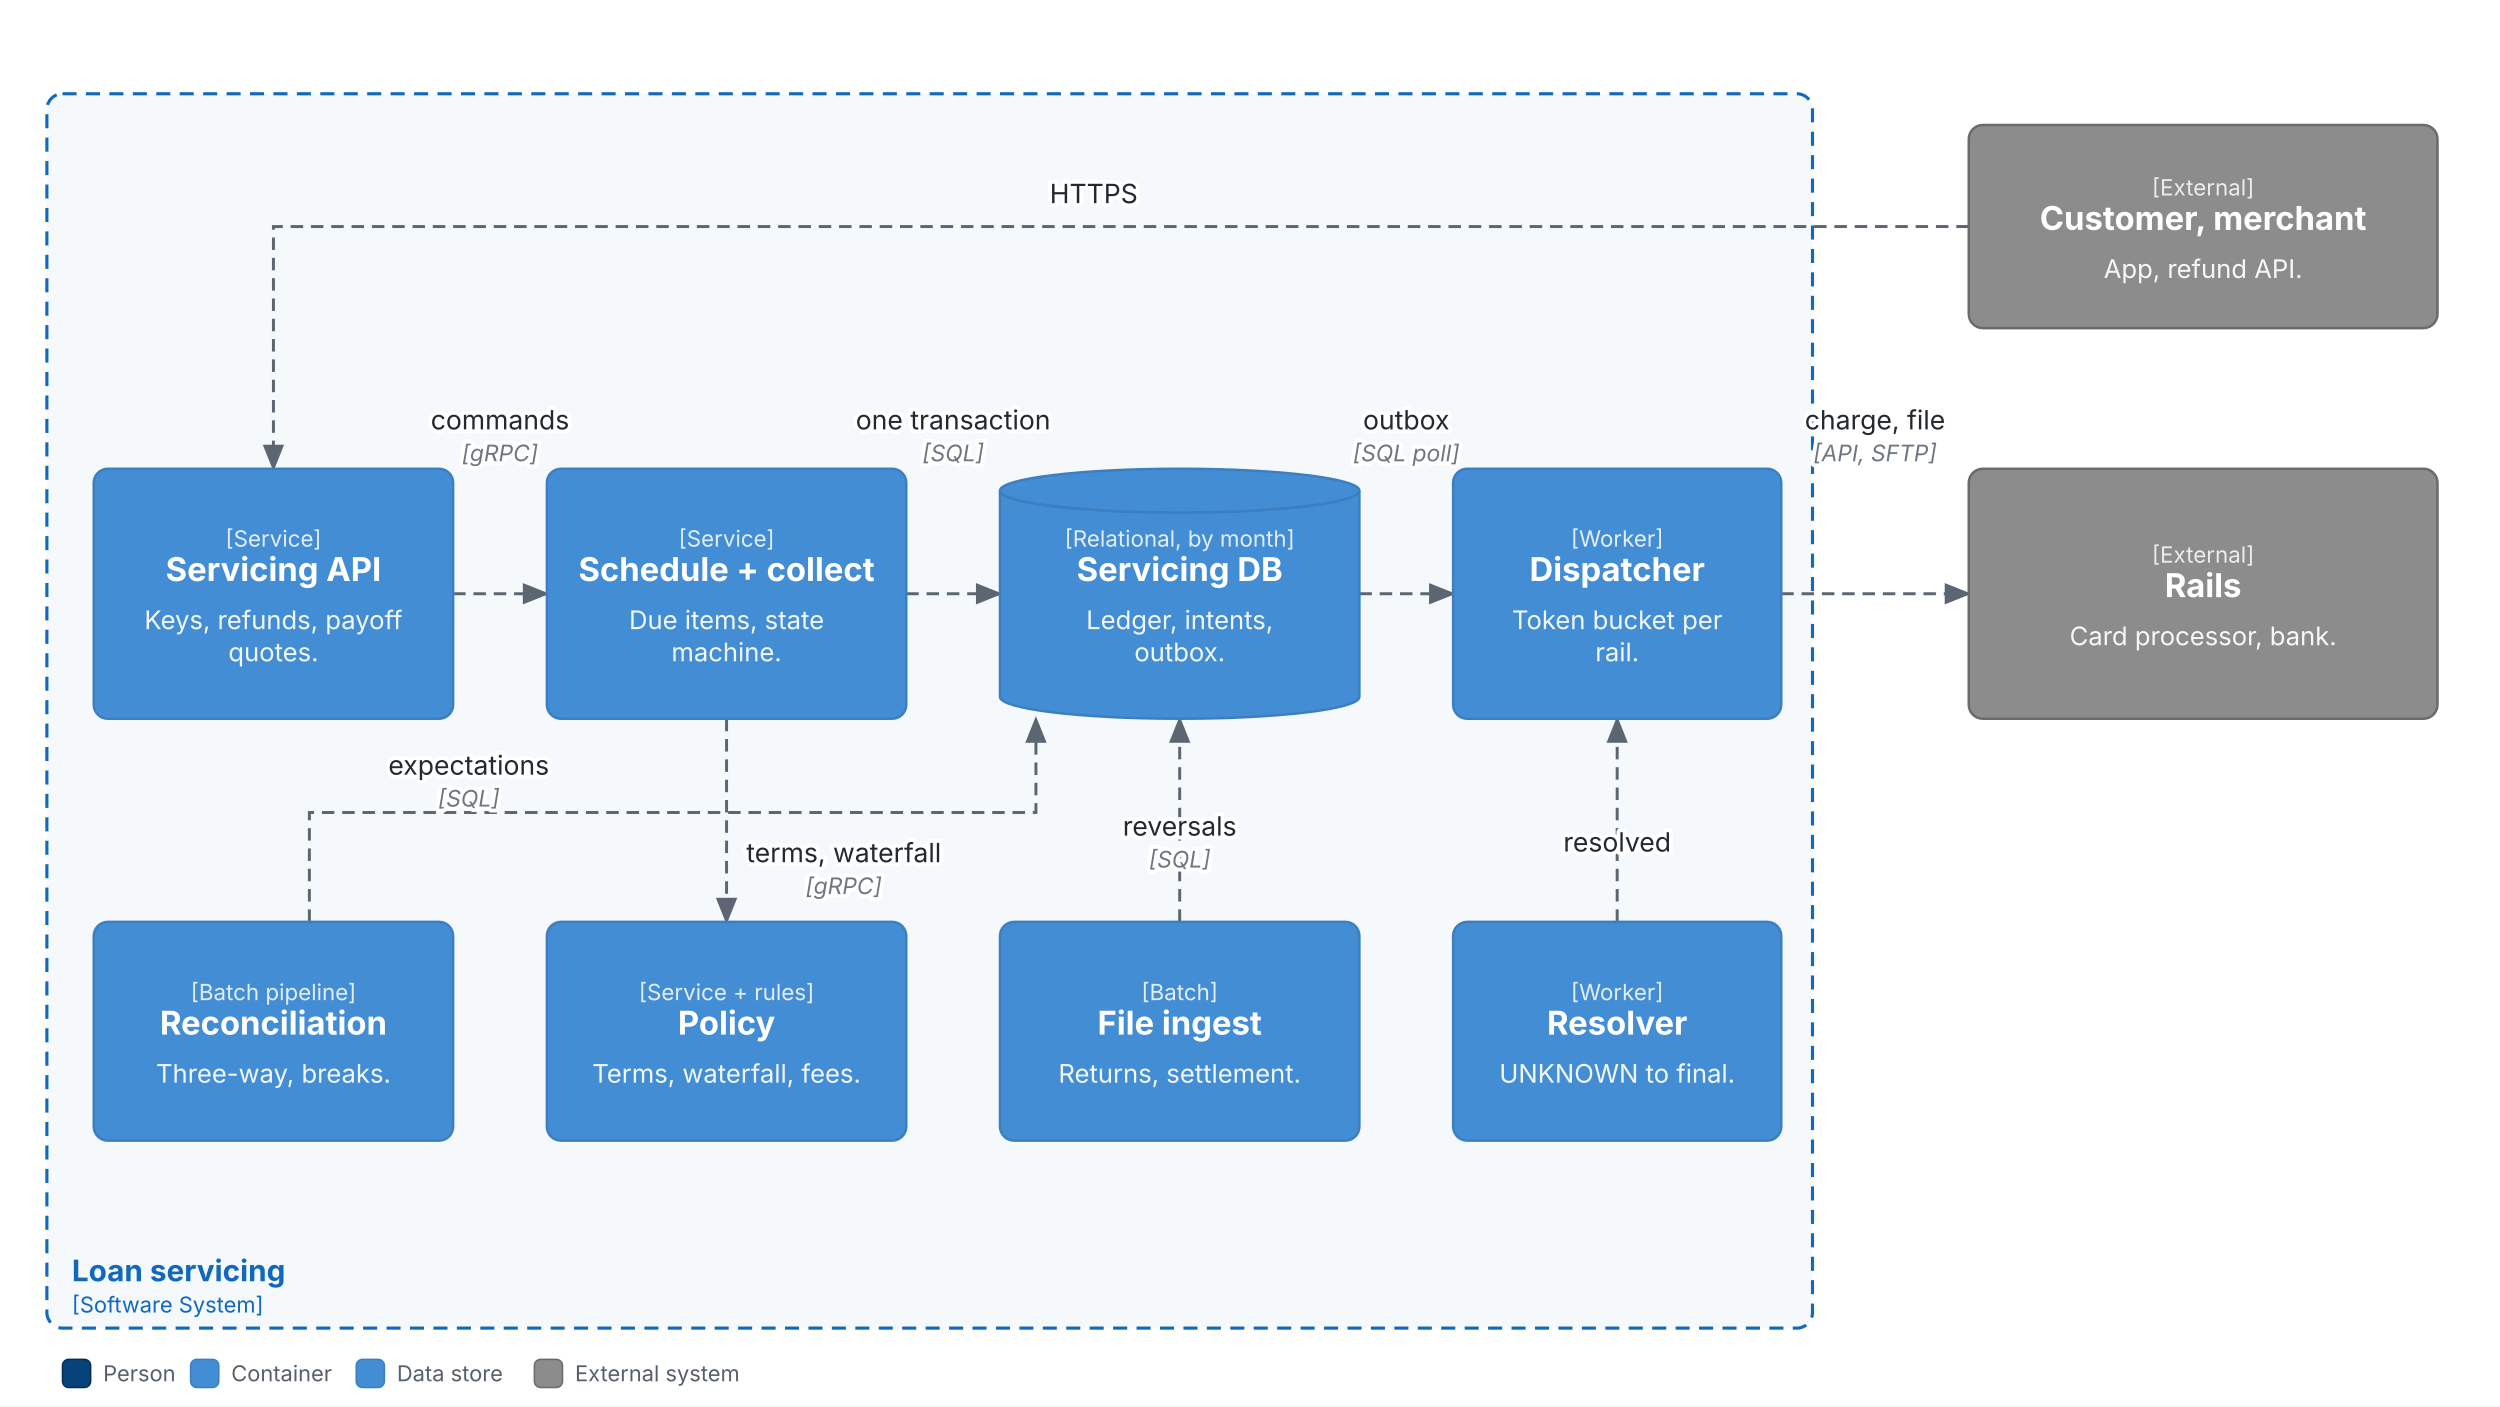
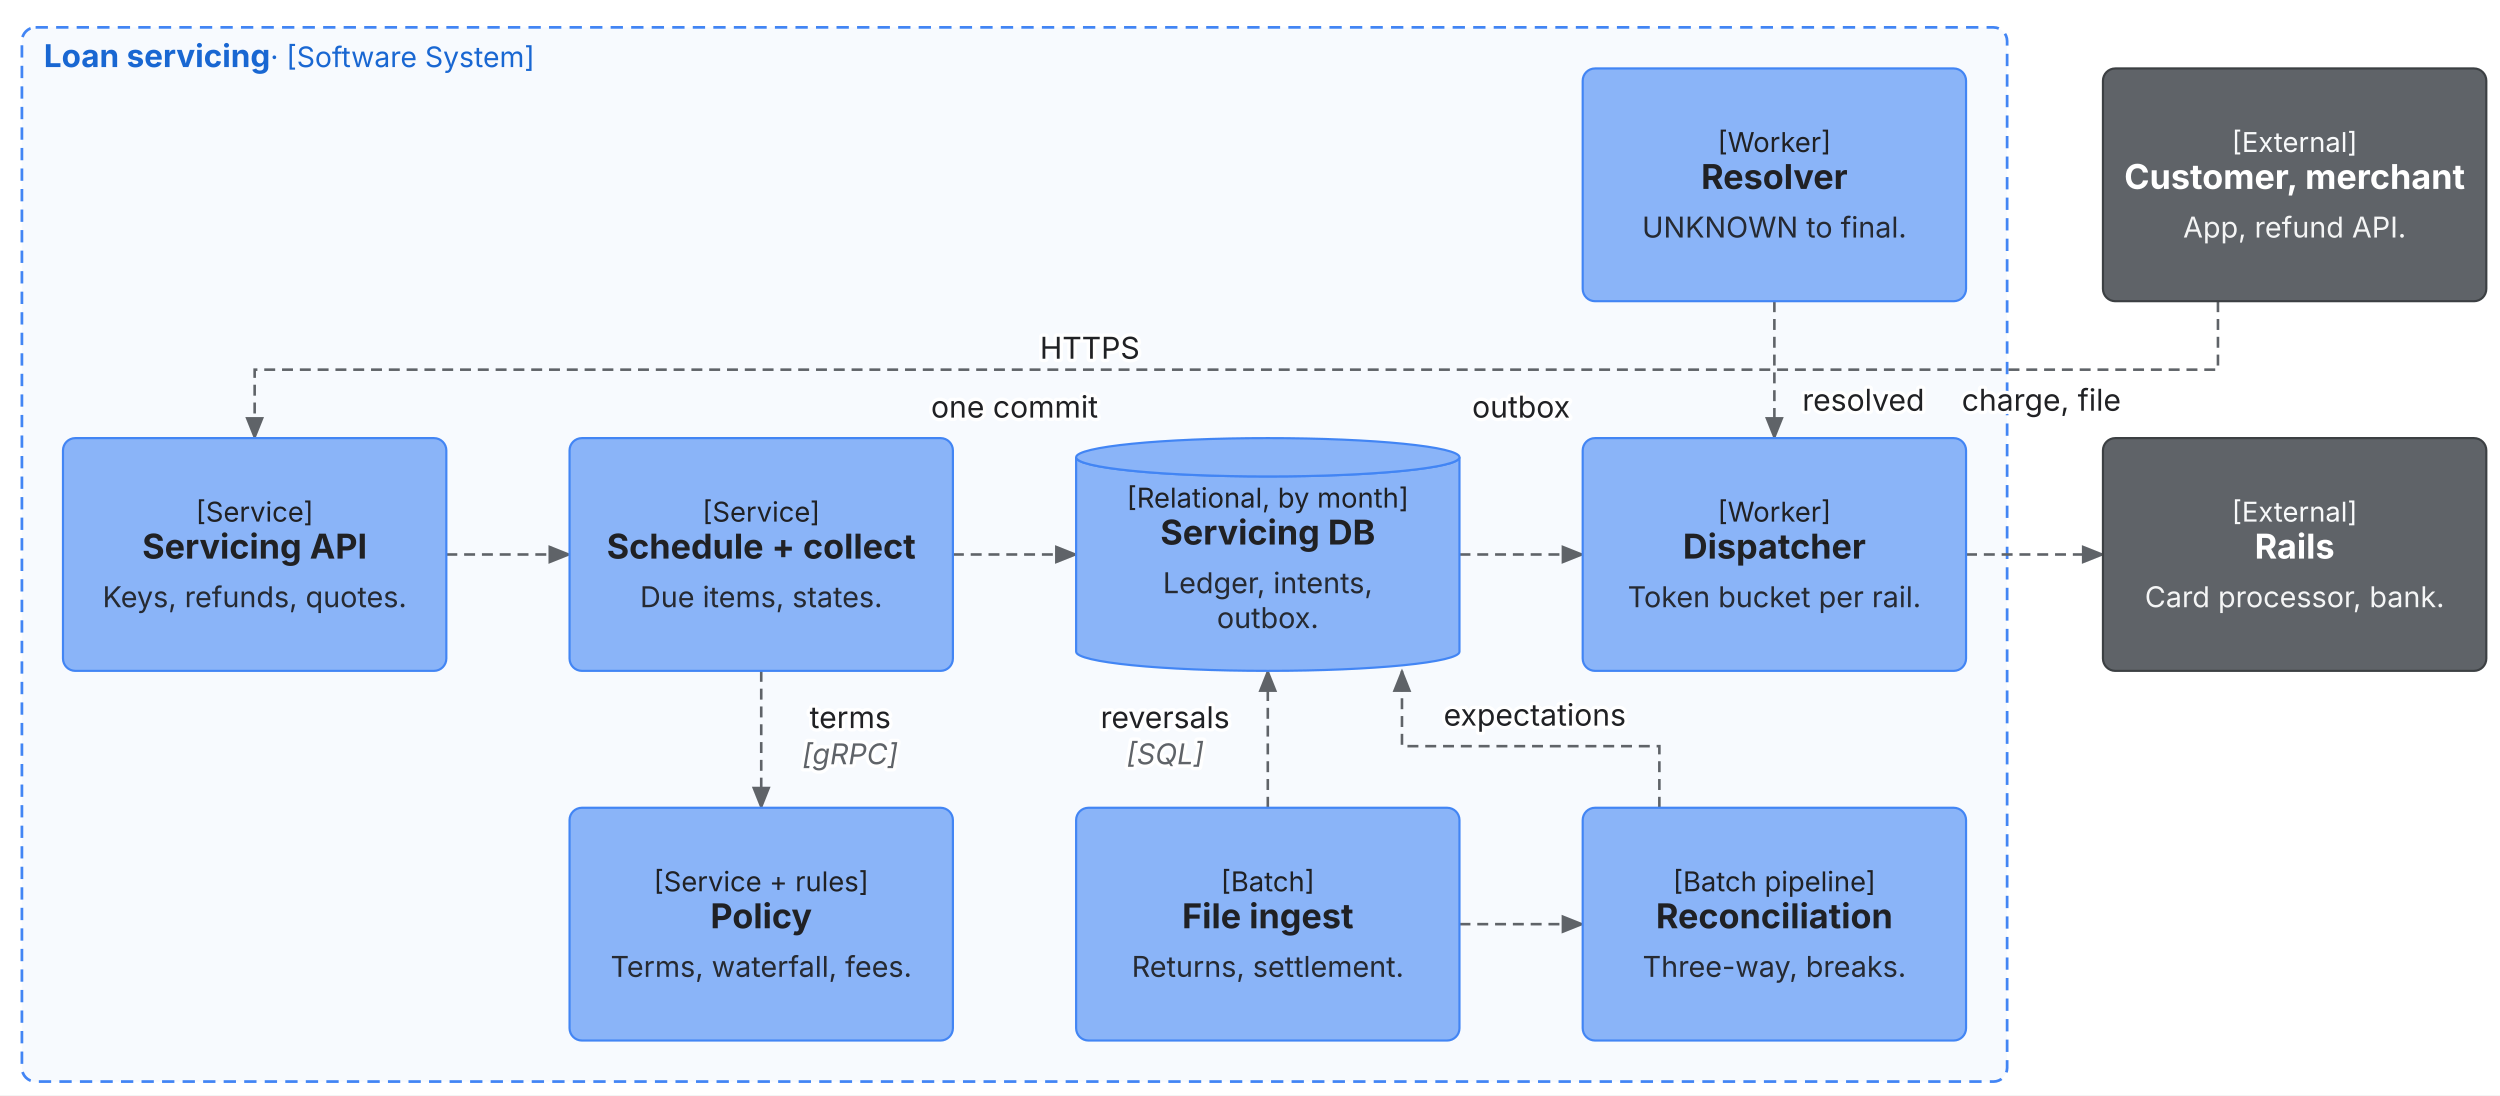
- <svg xmlns="http://www.w3.org/2000/svg" class="c4" viewBox="0 0 1600 900" width="1600" height="900">
+ <svg xmlns="http://www.w3.org/2000/svg" class="c4" viewBox="4 0 1826 800" width="1826" height="800">
  <defs>
    <marker id="c4a" viewBox="0 0 10 10" refX="9" refY="5" markerWidth="9" markerHeight="9" orient="auto">
-       <path d="M0,1 L10,5 L0,9 z" fill="#5b6672" />
+       <path d="M0,1 L10,5 L0,9 z" fill="#5f6368" />
    </marker>
    <marker id="c4a-s" viewBox="0 0 10 10" refX="1" refY="5" markerWidth="9" markerHeight="9" orient="auto">
-       <path d="M10,1 L0,5 L10,9 z" fill="#5b6672" />
+       <path d="M10,1 L0,5 L10,9 z" fill="#5f6368" />
+     </marker>
+     <marker id="c4n" viewBox="0 0 10 10" refX="9" refY="5" markerWidth="7" markerHeight="7" orient="auto">
+       <path d="M0,1 L10,5 L0,9 z" fill="#202124" />
    </marker>
  </defs>
-   <rect width="1600" height="900" fill="#ffffff" />
-   <rect x="30" y="60" width="1130" height="790" rx="10" fill="#1168bd" fill-opacity="0.04" stroke="#1168bd" stroke-width="2" stroke-dasharray="9 6" />
-   <text x="46" y="820" font-family="Inter, Helvetica, Arial, sans-serif" font-size="19" font-weight="700" fill="#1168bd">Loan servicing</text>
-   <text x="46" y="840" font-family="Inter, Helvetica, Arial, sans-serif" font-size="14" fill="#1168bd">[Software System]</text>
-   <path d="M290.0,380.0 L350.0,380.0" fill="none" stroke="#5b6672" stroke-width="1.9" stroke-dasharray="8 5" marker-end="url(#c4a)" />
-   <text x="320.0" y="274.8" text-anchor="middle" font-family="Inter, Helvetica, Arial, sans-serif" font-size="17.0" fill="#24292f" font-style="normal" paint-order="stroke" stroke="#ffffff" stroke-width="5" stroke-linejoin="round">commands</text>
-   <text x="320.0" y="295.2" text-anchor="middle" font-family="Inter, Helvetica, Arial, sans-serif" font-size="14.6" fill="#6e7781" font-style="italic" paint-order="stroke" stroke="#ffffff" stroke-width="5" stroke-linejoin="round">[gRPC]</text>
-   <path d="M580.0,380.0 L640.0,380.0" fill="none" stroke="#5b6672" stroke-width="1.9" stroke-dasharray="8 5" marker-end="url(#c4a)" />
-   <text x="610.0" y="274.8" text-anchor="middle" font-family="Inter, Helvetica, Arial, sans-serif" font-size="17.0" fill="#24292f" font-style="normal" paint-order="stroke" stroke="#ffffff" stroke-width="5" stroke-linejoin="round">one transaction</text>
-   <text x="610.0" y="295.2" text-anchor="middle" font-family="Inter, Helvetica, Arial, sans-serif" font-size="14.6" fill="#6e7781" font-style="italic" paint-order="stroke" stroke="#ffffff" stroke-width="5" stroke-linejoin="round">[SQL]</text>
-   <path d="M870.0,380.0 L930.0,380.0" fill="none" stroke="#5b6672" stroke-width="1.9" stroke-dasharray="8 5" marker-end="url(#c4a)" />
-   <text x="900.0" y="274.8" text-anchor="middle" font-family="Inter, Helvetica, Arial, sans-serif" font-size="17.0" fill="#24292f" font-style="normal" paint-order="stroke" stroke="#ffffff" stroke-width="5" stroke-linejoin="round">outbox</text>
-   <text x="900.0" y="295.2" text-anchor="middle" font-family="Inter, Helvetica, Arial, sans-serif" font-size="14.6" fill="#6e7781" font-style="italic" paint-order="stroke" stroke="#ffffff" stroke-width="5" stroke-linejoin="round">[SQL poll]</text>
-   <path d="M1140.0,380.0 L1260.0,380.0" fill="none" stroke="#5b6672" stroke-width="1.9" stroke-dasharray="8 5" marker-end="url(#c4a)" />
-   <text x="1200.0" y="274.8" text-anchor="middle" font-family="Inter, Helvetica, Arial, sans-serif" font-size="17.0" fill="#24292f" font-style="normal" paint-order="stroke" stroke="#ffffff" stroke-width="5" stroke-linejoin="round">charge, file</text>
-   <text x="1200.0" y="295.2" text-anchor="middle" font-family="Inter, Helvetica, Arial, sans-serif" font-size="14.6" fill="#6e7781" font-style="italic" paint-order="stroke" stroke="#ffffff" stroke-width="5" stroke-linejoin="round">[API, SFTP]</text>
-   <path d="M465.0,460.0 L465.0,590.0" fill="none" stroke="#5b6672" stroke-width="1.9" stroke-dasharray="8 5" marker-end="url(#c4a)" />
-   <text x="540.0" y="551.8" text-anchor="middle" font-family="Inter, Helvetica, Arial, sans-serif" font-size="17.0" fill="#24292f" font-style="normal" paint-order="stroke" stroke="#ffffff" stroke-width="5" stroke-linejoin="round">terms, waterfall</text>
-   <text x="540.0" y="572.2" text-anchor="middle" font-family="Inter, Helvetica, Arial, sans-serif" font-size="14.6" fill="#6e7781" font-style="italic" paint-order="stroke" stroke="#ffffff" stroke-width="5" stroke-linejoin="round">[gRPC]</text>
-   <path d="M755.0,590.0 L755.0,460.0" fill="none" stroke="#5b6672" stroke-width="1.9" stroke-dasharray="8 5" marker-end="url(#c4a)" />
-   <text x="755.0" y="534.8" text-anchor="middle" font-family="Inter, Helvetica, Arial, sans-serif" font-size="17.0" fill="#24292f" font-style="normal" paint-order="stroke" stroke="#ffffff" stroke-width="5" stroke-linejoin="round">reversals</text>
-   <text x="755.0" y="555.2" text-anchor="middle" font-family="Inter, Helvetica, Arial, sans-serif" font-size="14.6" fill="#6e7781" font-style="italic" paint-order="stroke" stroke="#ffffff" stroke-width="5" stroke-linejoin="round">[SQL]</text>
-   <path d="M1035.0,590.0 L1035.0,460.0" fill="none" stroke="#5b6672" stroke-width="1.9" stroke-dasharray="8 5" marker-end="url(#c4a)" />
-   <text x="1035.0" y="545.0" text-anchor="middle" font-family="Inter, Helvetica, Arial, sans-serif" font-size="17.0" fill="#24292f" font-style="normal" paint-order="stroke" stroke="#ffffff" stroke-width="5" stroke-linejoin="round">resolved</text>
-   <path d="M198.0,590.0 L198.0,520.0 L663.0,520.0 L663.0,460.0" fill="none" stroke="#5b6672" stroke-width="1.9" stroke-dasharray="8 5" marker-end="url(#c4a)" />
-   <text x="300.0" y="495.8" text-anchor="middle" font-family="Inter, Helvetica, Arial, sans-serif" font-size="17.0" fill="#24292f" font-style="normal" paint-order="stroke" stroke="#ffffff" stroke-width="5" stroke-linejoin="round">expectations</text>
-   <text x="300.0" y="516.2" text-anchor="middle" font-family="Inter, Helvetica, Arial, sans-serif" font-size="14.6" fill="#6e7781" font-style="italic" paint-order="stroke" stroke="#ffffff" stroke-width="5" stroke-linejoin="round">[SQL]</text>
-   <path d="M1260.0,145.0 L175.0,145.0 L175.0,300.0" fill="none" stroke="#5b6672" stroke-width="1.9" stroke-dasharray="8 5" marker-end="url(#c4a)" />
-   <text x="700.0" y="130.0" text-anchor="middle" font-family="Inter, Helvetica, Arial, sans-serif" font-size="17.0" fill="#24292f" font-style="normal" paint-order="stroke" stroke="#ffffff" stroke-width="5" stroke-linejoin="round">HTTPS</text>
-   <rect x="60" y="300" width="230" height="160" rx="9" fill="#438dd5" stroke="#3c7fc0" stroke-width="1.6" />
-   <text x="175.0" y="349.805" text-anchor="middle" font-family="Inter, Helvetica, Arial, sans-serif" font-size="14.3" fill="#e3eefa">[Service]</text>
-   <text x="175.0" y="371.855" text-anchor="middle" font-family="Inter, Helvetica, Arial, sans-serif" font-size="21" font-weight="700" fill="#ffffff">Servicing API</text>
-   <text x="175.0" y="402.635" text-anchor="middle" font-family="Inter, Helvetica, Arial, sans-serif" font-size="16.4" fill="#ffffff" fill-opacity="0.93">Keys, refunds, payoff</text>
-   <text x="175.0" y="423.215" text-anchor="middle" font-family="Inter, Helvetica, Arial, sans-serif" font-size="16.4" fill="#ffffff" fill-opacity="0.93">quotes.</text>
-   <rect x="350" y="300" width="230" height="160" rx="9" fill="#438dd5" stroke="#3c7fc0" stroke-width="1.6" />
-   <text x="465.0" y="349.805" text-anchor="middle" font-family="Inter, Helvetica, Arial, sans-serif" font-size="14.3" fill="#e3eefa">[Service]</text>
-   <text x="465.0" y="371.855" text-anchor="middle" font-family="Inter, Helvetica, Arial, sans-serif" font-size="21" font-weight="700" fill="#ffffff">Schedule + collect</text>
-   <text x="465.0" y="402.635" text-anchor="middle" font-family="Inter, Helvetica, Arial, sans-serif" font-size="16.4" fill="#ffffff" fill-opacity="0.93">Due items, state</text>
-   <text x="465.0" y="423.215" text-anchor="middle" font-family="Inter, Helvetica, Arial, sans-serif" font-size="16.4" fill="#ffffff" fill-opacity="0.93">machine.</text>
-   <path d="M640,314 a115.0,14 0 0,0 230,0 v132 a115.0,14 0 0,1 -230,0 z" fill="#438dd5" stroke="#3c7fc0" stroke-width="1.6" />
-   <ellipse cx="755.0" cy="314" rx="115.0" ry="14" fill="#438dd5" stroke="#3c7fc0" stroke-width="1.6" />
-   <text x="755.0" y="349.805" text-anchor="middle" font-family="Inter, Helvetica, Arial, sans-serif" font-size="14.3" fill="#e3eefa">[Relational, by month]</text>
-   <text x="755.0" y="371.855" text-anchor="middle" font-family="Inter, Helvetica, Arial, sans-serif" font-size="21" font-weight="700" fill="#ffffff">Servicing DB</text>
-   <text x="755.0" y="402.635" text-anchor="middle" font-family="Inter, Helvetica, Arial, sans-serif" font-size="16.4" fill="#ffffff" fill-opacity="0.93">Ledger, intents,</text>
-   <text x="755.0" y="423.215" text-anchor="middle" font-family="Inter, Helvetica, Arial, sans-serif" font-size="16.4" fill="#ffffff" fill-opacity="0.93">outbox.</text>
-   <rect x="930" y="300" width="210" height="160" rx="9" fill="#438dd5" stroke="#3c7fc0" stroke-width="1.6" />
-   <text x="1035.0" y="349.805" text-anchor="middle" font-family="Inter, Helvetica, Arial, sans-serif" font-size="14.3" fill="#e3eefa">[Worker]</text>
-   <text x="1035.0" y="371.855" text-anchor="middle" font-family="Inter, Helvetica, Arial, sans-serif" font-size="21" font-weight="700" fill="#ffffff">Dispatcher</text>
-   <text x="1035.0" y="402.635" text-anchor="middle" font-family="Inter, Helvetica, Arial, sans-serif" font-size="16.4" fill="#ffffff" fill-opacity="0.93">Token bucket per</text>
-   <text x="1035.0" y="423.215" text-anchor="middle" font-family="Inter, Helvetica, Arial, sans-serif" font-size="16.4" fill="#ffffff" fill-opacity="0.93">rail.</text>
-   <rect x="350" y="590" width="230" height="140" rx="9" fill="#438dd5" stroke="#3c7fc0" stroke-width="1.6" />
-   <text x="465.0" y="640.095" text-anchor="middle" font-family="Inter, Helvetica, Arial, sans-serif" font-size="14.3" fill="#e3eefa">[Service + rules]</text>
-   <text x="465.0" y="662.145" text-anchor="middle" font-family="Inter, Helvetica, Arial, sans-serif" font-size="21" font-weight="700" fill="#ffffff">Policy</text>
-   <text x="465.0" y="692.925" text-anchor="middle" font-family="Inter, Helvetica, Arial, sans-serif" font-size="16.4" fill="#ffffff" fill-opacity="0.93">Terms, waterfall, fees.</text>
-   <rect x="640" y="590" width="230" height="140" rx="9" fill="#438dd5" stroke="#3c7fc0" stroke-width="1.6" />
-   <text x="755.0" y="640.095" text-anchor="middle" font-family="Inter, Helvetica, Arial, sans-serif" font-size="14.3" fill="#e3eefa">[Batch]</text>
-   <text x="755.0" y="662.145" text-anchor="middle" font-family="Inter, Helvetica, Arial, sans-serif" font-size="21" font-weight="700" fill="#ffffff">File ingest</text>
-   <text x="755.0" y="692.925" text-anchor="middle" font-family="Inter, Helvetica, Arial, sans-serif" font-size="16.4" fill="#ffffff" fill-opacity="0.93">Returns, settlement.</text>
-   <rect x="930" y="590" width="210" height="140" rx="9" fill="#438dd5" stroke="#3c7fc0" stroke-width="1.6" />
-   <text x="1035.0" y="640.095" text-anchor="middle" font-family="Inter, Helvetica, Arial, sans-serif" font-size="14.3" fill="#e3eefa">[Worker]</text>
-   <text x="1035.0" y="662.145" text-anchor="middle" font-family="Inter, Helvetica, Arial, sans-serif" font-size="21" font-weight="700" fill="#ffffff">Resolver</text>
-   <text x="1035.0" y="692.925" text-anchor="middle" font-family="Inter, Helvetica, Arial, sans-serif" font-size="16.4" fill="#ffffff" fill-opacity="0.93">UNKNOWN to final.</text>
-   <rect x="60" y="590" width="230" height="140" rx="9" fill="#438dd5" stroke="#3c7fc0" stroke-width="1.6" />
-   <text x="175.0" y="640.095" text-anchor="middle" font-family="Inter, Helvetica, Arial, sans-serif" font-size="14.3" fill="#e3eefa">[Batch pipeline]</text>
-   <text x="175.0" y="662.145" text-anchor="middle" font-family="Inter, Helvetica, Arial, sans-serif" font-size="21" font-weight="700" fill="#ffffff">Reconciliation</text>
-   <text x="175.0" y="692.925" text-anchor="middle" font-family="Inter, Helvetica, Arial, sans-serif" font-size="16.4" fill="#ffffff" fill-opacity="0.93">Three-way, breaks.</text>
-   <rect x="1260" y="300" width="300" height="160" rx="9" fill="#8c8c8c" stroke="#6b6b6b" stroke-width="1.6" />
-   <text x="1410.0" y="360.095" text-anchor="middle" font-family="Inter, Helvetica, Arial, sans-serif" font-size="14.3" fill="#ececec">[External]</text>
-   <text x="1410.0" y="382.145" text-anchor="middle" font-family="Inter, Helvetica, Arial, sans-serif" font-size="21" font-weight="700" fill="#ffffff">Rails</text>
-   <text x="1410.0" y="412.925" text-anchor="middle" font-family="Inter, Helvetica, Arial, sans-serif" font-size="16.4" fill="#ffffff" fill-opacity="0.93">Card processor, bank.</text>
-   <rect x="1260" y="80" width="300" height="130" rx="9" fill="#8c8c8c" stroke="#6b6b6b" stroke-width="1.6" />
-   <text x="1410.0" y="125.095" text-anchor="middle" font-family="Inter, Helvetica, Arial, sans-serif" font-size="14.3" fill="#ececec">[External]</text>
-   <text x="1410.0" y="147.145" text-anchor="middle" font-family="Inter, Helvetica, Arial, sans-serif" font-size="21" font-weight="700" fill="#ffffff">Customer, merchant</text>
-   <text x="1410.0" y="177.925" text-anchor="middle" font-family="Inter, Helvetica, Arial, sans-serif" font-size="16.4" fill="#ffffff" fill-opacity="0.93">App, refund API.</text>
-   <rect x="40" y="870" width="18" height="18" rx="4" fill="#08427b" stroke="#052e56" />
-   <text x="66" y="884" font-family="Inter, Helvetica, Arial, sans-serif" font-size="14" fill="#57606a">Person</text>
-   <rect x="122" y="870" width="18" height="18" rx="4" fill="#438dd5" stroke="#3c7fc0" />
-   <text x="148" y="884" font-family="Inter, Helvetica, Arial, sans-serif" font-size="14" fill="#57606a">Container</text>
-   <rect x="228" y="870" width="18" height="18" rx="4" fill="#438dd5" stroke="#3c7fc0" />
-   <text x="254" y="884" font-family="Inter, Helvetica, Arial, sans-serif" font-size="14" fill="#57606a">Data store</text>
-   <rect x="342" y="870" width="18" height="18" rx="4" fill="#8c8c8c" stroke="#6b6b6b" />
-   <text x="368" y="884" font-family="Inter, Helvetica, Arial, sans-serif" font-size="14" fill="#57606a">External system</text>
+   <rect x="4" y="0" width="1826" height="800" fill="#ffffff" />
+   <rect x="20" y="20" width="1450" height="770" rx="10" fill="#4285f4" fill-opacity="0.04" stroke="#4285f4" stroke-width="2" stroke-dasharray="9 6" />
+   <text x="36" y="49" text-anchor="start" font-family="Inter, Roboto, sans-serif" font-size="23" font-weight="700" fill="#1967D2">Loan servicing<tspan font-weight="400" font-size="20.7"> · [Software System]</tspan>
+   </text>
+   <g data-k="e:0">
+     <path d="M1624.0,220.0 L1624.0,270.0 L190.0,270.0 L190.0,320.0" fill="none" stroke="#5f6368" stroke-width="1.9" stroke-dasharray="8 5" marker-end="url(#c4a)" />
+     <text x="800.0" y="262.0" text-anchor="middle" font-family="Inter, Roboto, sans-serif" font-size="22.0" fill="#202124" font-style="normal" paint-order="stroke" stroke="#ffffff" stroke-width="5" stroke-linejoin="round">HTTPS</text>
+   </g>
+   <g data-k="e:1">
+     <path d="M330.0,405.0 L420.0,405.0" fill="none" stroke="#5f6368" stroke-width="1.9" stroke-dasharray="8 5" marker-end="url(#c4a)" />
+   </g>
+   <g data-k="e:2">
+     <path d="M700.0,405.0 L790.0,405.0" fill="none" stroke="#5f6368" stroke-width="1.9" stroke-dasharray="8 5" marker-end="url(#c4a)" />
+     <text x="745.0" y="305.0" text-anchor="middle" font-family="Inter, Roboto, sans-serif" font-size="22.0" fill="#202124" font-style="normal" paint-order="stroke" stroke="#ffffff" stroke-width="5" stroke-linejoin="round">one commit</text>
+   </g>
+   <g data-k="e:3">
+     <path d="M1070.0,405.0 L1160.0,405.0" fill="none" stroke="#5f6368" stroke-width="1.9" stroke-dasharray="8 5" marker-end="url(#c4a)" />
+     <text x="1115.0" y="305.0" text-anchor="middle" font-family="Inter, Roboto, sans-serif" font-size="22.0" fill="#202124" font-style="normal" paint-order="stroke" stroke="#ffffff" stroke-width="5" stroke-linejoin="round">outbox</text>
+   </g>
+   <g data-k="e:4">
+     <path d="M1440.0,405.0 L1540.0,405.0" fill="none" stroke="#5f6368" stroke-width="1.9" stroke-dasharray="8 5" marker-end="url(#c4a)" />
+     <text x="1495.0" y="300.0" text-anchor="middle" font-family="Inter, Roboto, sans-serif" font-size="22.0" fill="#202124" font-style="normal" paint-order="stroke" stroke="#ffffff" stroke-width="5" stroke-linejoin="round">charge, file</text>
+   </g>
+   <g data-k="e:5">
+     <path d="M1300.0,220.0 L1300.0,320.0" fill="none" stroke="#5f6368" stroke-width="1.9" stroke-dasharray="8 5" marker-end="url(#c4a)" />
+     <text x="1365.0" y="300.0" text-anchor="middle" font-family="Inter, Roboto, sans-serif" font-size="22.0" fill="#202124" font-style="normal" paint-order="stroke" stroke="#ffffff" stroke-width="5" stroke-linejoin="round">resolved</text>
+   </g>
+   <g data-k="e:6">
+     <path d="M560.0,490.0 L560.0,590.0" fill="none" stroke="#5f6368" stroke-width="1.9" stroke-dasharray="8 5" marker-end="url(#c4a)" />
+     <text x="625.0" y="531.8" text-anchor="middle" font-family="Inter, Roboto, sans-serif" font-size="22.0" fill="#202124" font-style="normal" paint-order="stroke" stroke="#ffffff" stroke-width="5" stroke-linejoin="round">terms</text>
+     <text x="625.0" y="558.2" text-anchor="middle" font-family="Inter, Roboto, sans-serif" font-size="20.9" fill="#5f6368" font-style="italic" paint-order="stroke" stroke="#ffffff" stroke-width="5" stroke-linejoin="round">[gRPC]</text>
+   </g>
+   <g data-k="e:7">
+     <path d="M930.0,590.0 L930.0,490.0" fill="none" stroke="#5f6368" stroke-width="1.9" stroke-dasharray="8 5" marker-end="url(#c4a)" />
+     <text x="855.0" y="531.8" text-anchor="middle" font-family="Inter, Roboto, sans-serif" font-size="22.0" fill="#202124" font-style="normal" paint-order="stroke" stroke="#ffffff" stroke-width="5" stroke-linejoin="round">reversals</text>
+     <text x="855.0" y="558.2" text-anchor="middle" font-family="Inter, Roboto, sans-serif" font-size="20.9" fill="#5f6368" font-style="italic" paint-order="stroke" stroke="#ffffff" stroke-width="5" stroke-linejoin="round">[SQL]</text>
+   </g>
+   <g data-k="e:8">
+     <path d="M1070.0,675.0 L1160.0,675.0" fill="none" stroke="#5f6368" stroke-width="1.9" stroke-dasharray="8 5" marker-end="url(#c4a)" />
+   </g>
+   <g data-k="e:9">
+     <path d="M1216.0,590.0 L1216.0,545.0 L1028.0,545.0 L1028.0,490.0" fill="none" stroke="#5f6368" stroke-width="1.9" stroke-dasharray="8 5" marker-end="url(#c4a)" />
+     <text x="1125.0" y="530.0" text-anchor="middle" font-family="Inter, Roboto, sans-serif" font-size="22.0" fill="#202124" font-style="normal" paint-order="stroke" stroke="#ffffff" stroke-width="5" stroke-linejoin="round">expectations</text>
+   </g>
+   <g data-k="n:res">
+     <rect x="1160" y="50" width="280" height="170" rx="9" fill="#8ab4f8" stroke="#4285f4" stroke-width="1.6" />
+     <text x="1300.0" y="111.0" text-anchor="middle" font-family="Inter, Roboto, sans-serif" font-size="20.0" fill="#202124">[Worker]</text>
+     <text x="1300.0" y="138.0" text-anchor="middle" font-family="Inter, Roboto, sans-serif" font-size="25" font-weight="700" fill="#202124">Resolver</text>
+     <text x="1300.0" y="173.5" text-anchor="middle" font-family="Inter, Roboto, sans-serif" font-size="21.0" fill="#202124" fill-opacity="0.93">UNKNOWN to final.</text>
+   </g>
+   <g data-k="n:api">
+     <rect x="50" y="320" width="280" height="170" rx="9" fill="#8ab4f8" stroke="#4285f4" stroke-width="1.6" />
+     <text x="190.0" y="381.0" text-anchor="middle" font-family="Inter, Roboto, sans-serif" font-size="20.0" fill="#202124">[Service]</text>
+     <text x="190.0" y="408.0" text-anchor="middle" font-family="Inter, Roboto, sans-serif" font-size="25" font-weight="700" fill="#202124">Servicing API</text>
+     <text x="190.0" y="443.5" text-anchor="middle" font-family="Inter, Roboto, sans-serif" font-size="21.0" fill="#202124" fill-opacity="0.93">Keys, refunds, quotes.</text>
+   </g>
+   <g data-k="n:svc">
+     <rect x="420" y="320" width="280" height="170" rx="9" fill="#8ab4f8" stroke="#4285f4" stroke-width="1.6" />
+     <text x="560.0" y="381.0" text-anchor="middle" font-family="Inter, Roboto, sans-serif" font-size="20.0" fill="#202124">[Service]</text>
+     <text x="560.0" y="408.0" text-anchor="middle" font-family="Inter, Roboto, sans-serif" font-size="25" font-weight="700" fill="#202124">Schedule + collect</text>
+     <text x="560.0" y="443.5" text-anchor="middle" font-family="Inter, Roboto, sans-serif" font-size="21.0" fill="#202124" fill-opacity="0.93">Due items, states.</text>
+   </g>
+   <g data-k="n:db">
+     <path d="M790,334 a140.0,14 0 0,0 280,0 v142 a140.0,14 0 0,1 -280,0 z" fill="#8ab4f8" stroke="#4285f4" stroke-width="1.6" />
+     <ellipse cx="930.0" cy="334" rx="140.0" ry="14" fill="#8ab4f8" stroke="#4285f4" stroke-width="1.6" />
+     <text x="930.0" y="370.75" text-anchor="middle" font-family="Inter, Roboto, sans-serif" font-size="20.0" fill="#202124">[Relational, by month]</text>
+     <text x="930.0" y="397.75" text-anchor="middle" font-family="Inter, Roboto, sans-serif" font-size="25" font-weight="700" fill="#202124">Servicing DB</text>
+     <text x="930.0" y="433.25" text-anchor="middle" font-family="Inter, Roboto, sans-serif" font-size="21.0" fill="#202124" fill-opacity="0.93">Ledger, intents,</text>
+     <text x="930.0" y="458.75" text-anchor="middle" font-family="Inter, Roboto, sans-serif" font-size="21.0" fill="#202124" fill-opacity="0.93">outbox.</text>
+   </g>
+   <g data-k="n:dsp">
+     <rect x="1160" y="320" width="280" height="170" rx="9" fill="#8ab4f8" stroke="#4285f4" stroke-width="1.6" />
+     <text x="1300.0" y="381.0" text-anchor="middle" font-family="Inter, Roboto, sans-serif" font-size="20.0" fill="#202124">[Worker]</text>
+     <text x="1300.0" y="408.0" text-anchor="middle" font-family="Inter, Roboto, sans-serif" font-size="25" font-weight="700" fill="#202124">Dispatcher</text>
+     <text x="1300.0" y="443.5" text-anchor="middle" font-family="Inter, Roboto, sans-serif" font-size="21.0" fill="#202124" fill-opacity="0.93">Token bucket per rail.</text>
+   </g>
+   <g data-k="n:pol">
+     <rect x="420" y="590" width="280" height="170" rx="9" fill="#8ab4f8" stroke="#4285f4" stroke-width="1.6" />
+     <text x="560.0" y="651.0" text-anchor="middle" font-family="Inter, Roboto, sans-serif" font-size="20.0" fill="#202124">[Service + rules]</text>
+     <text x="560.0" y="678.0" text-anchor="middle" font-family="Inter, Roboto, sans-serif" font-size="25" font-weight="700" fill="#202124">Policy</text>
+     <text x="560.0" y="713.5" text-anchor="middle" font-family="Inter, Roboto, sans-serif" font-size="21.0" fill="#202124" fill-opacity="0.93">Terms, waterfall, fees.</text>
+   </g>
+   <g data-k="n:ing">
+     <rect x="790" y="590" width="280" height="170" rx="9" fill="#8ab4f8" stroke="#4285f4" stroke-width="1.6" />
+     <text x="930.0" y="651.0" text-anchor="middle" font-family="Inter, Roboto, sans-serif" font-size="20.0" fill="#202124">[Batch]</text>
+     <text x="930.0" y="678.0" text-anchor="middle" font-family="Inter, Roboto, sans-serif" font-size="25" font-weight="700" fill="#202124">File ingest</text>
+     <text x="930.0" y="713.5" text-anchor="middle" font-family="Inter, Roboto, sans-serif" font-size="21.0" fill="#202124" fill-opacity="0.93">Returns, settlement.</text>
+   </g>
+   <g data-k="n:rec">
+     <rect x="1160" y="590" width="280" height="170" rx="9" fill="#8ab4f8" stroke="#4285f4" stroke-width="1.6" />
+     <text x="1300.0" y="651.0" text-anchor="middle" font-family="Inter, Roboto, sans-serif" font-size="20.0" fill="#202124">[Batch pipeline]</text>
+     <text x="1300.0" y="678.0" text-anchor="middle" font-family="Inter, Roboto, sans-serif" font-size="25" font-weight="700" fill="#202124">Reconciliation</text>
+     <text x="1300.0" y="713.5" text-anchor="middle" font-family="Inter, Roboto, sans-serif" font-size="21.0" fill="#202124" fill-opacity="0.93">Three-way, breaks.</text>
+   </g>
+   <g data-k="n:cu">
+     <rect x="1540" y="50" width="280" height="170" rx="9" fill="#5f6368" stroke="#3c4043" stroke-width="1.6" />
+     <text x="1680.0" y="111.0" text-anchor="middle" font-family="Inter, Roboto, sans-serif" font-size="20.0" fill="#f8f9fa">[External]</text>
+     <text x="1680.0" y="138.0" text-anchor="middle" font-family="Inter, Roboto, sans-serif" font-size="25" font-weight="700" fill="#ffffff">Customer, merchant</text>
+     <text x="1680.0" y="173.5" text-anchor="middle" font-family="Inter, Roboto, sans-serif" font-size="21.0" fill="#ffffff" fill-opacity="0.93">App, refund API.</text>
+   </g>
+   <g data-k="n:rl">
+     <rect x="1540" y="320" width="280" height="170" rx="9" fill="#5f6368" stroke="#3c4043" stroke-width="1.6" />
+     <text x="1680.0" y="381.0" text-anchor="middle" font-family="Inter, Roboto, sans-serif" font-size="20.0" fill="#f8f9fa">[External]</text>
+     <text x="1680.0" y="408.0" text-anchor="middle" font-family="Inter, Roboto, sans-serif" font-size="25" font-weight="700" fill="#ffffff">Rails</text>
+     <text x="1680.0" y="443.5" text-anchor="middle" font-family="Inter, Roboto, sans-serif" font-size="21.0" fill="#ffffff" fill-opacity="0.93">Card processor, bank.</text>
+   </g>
</svg>
